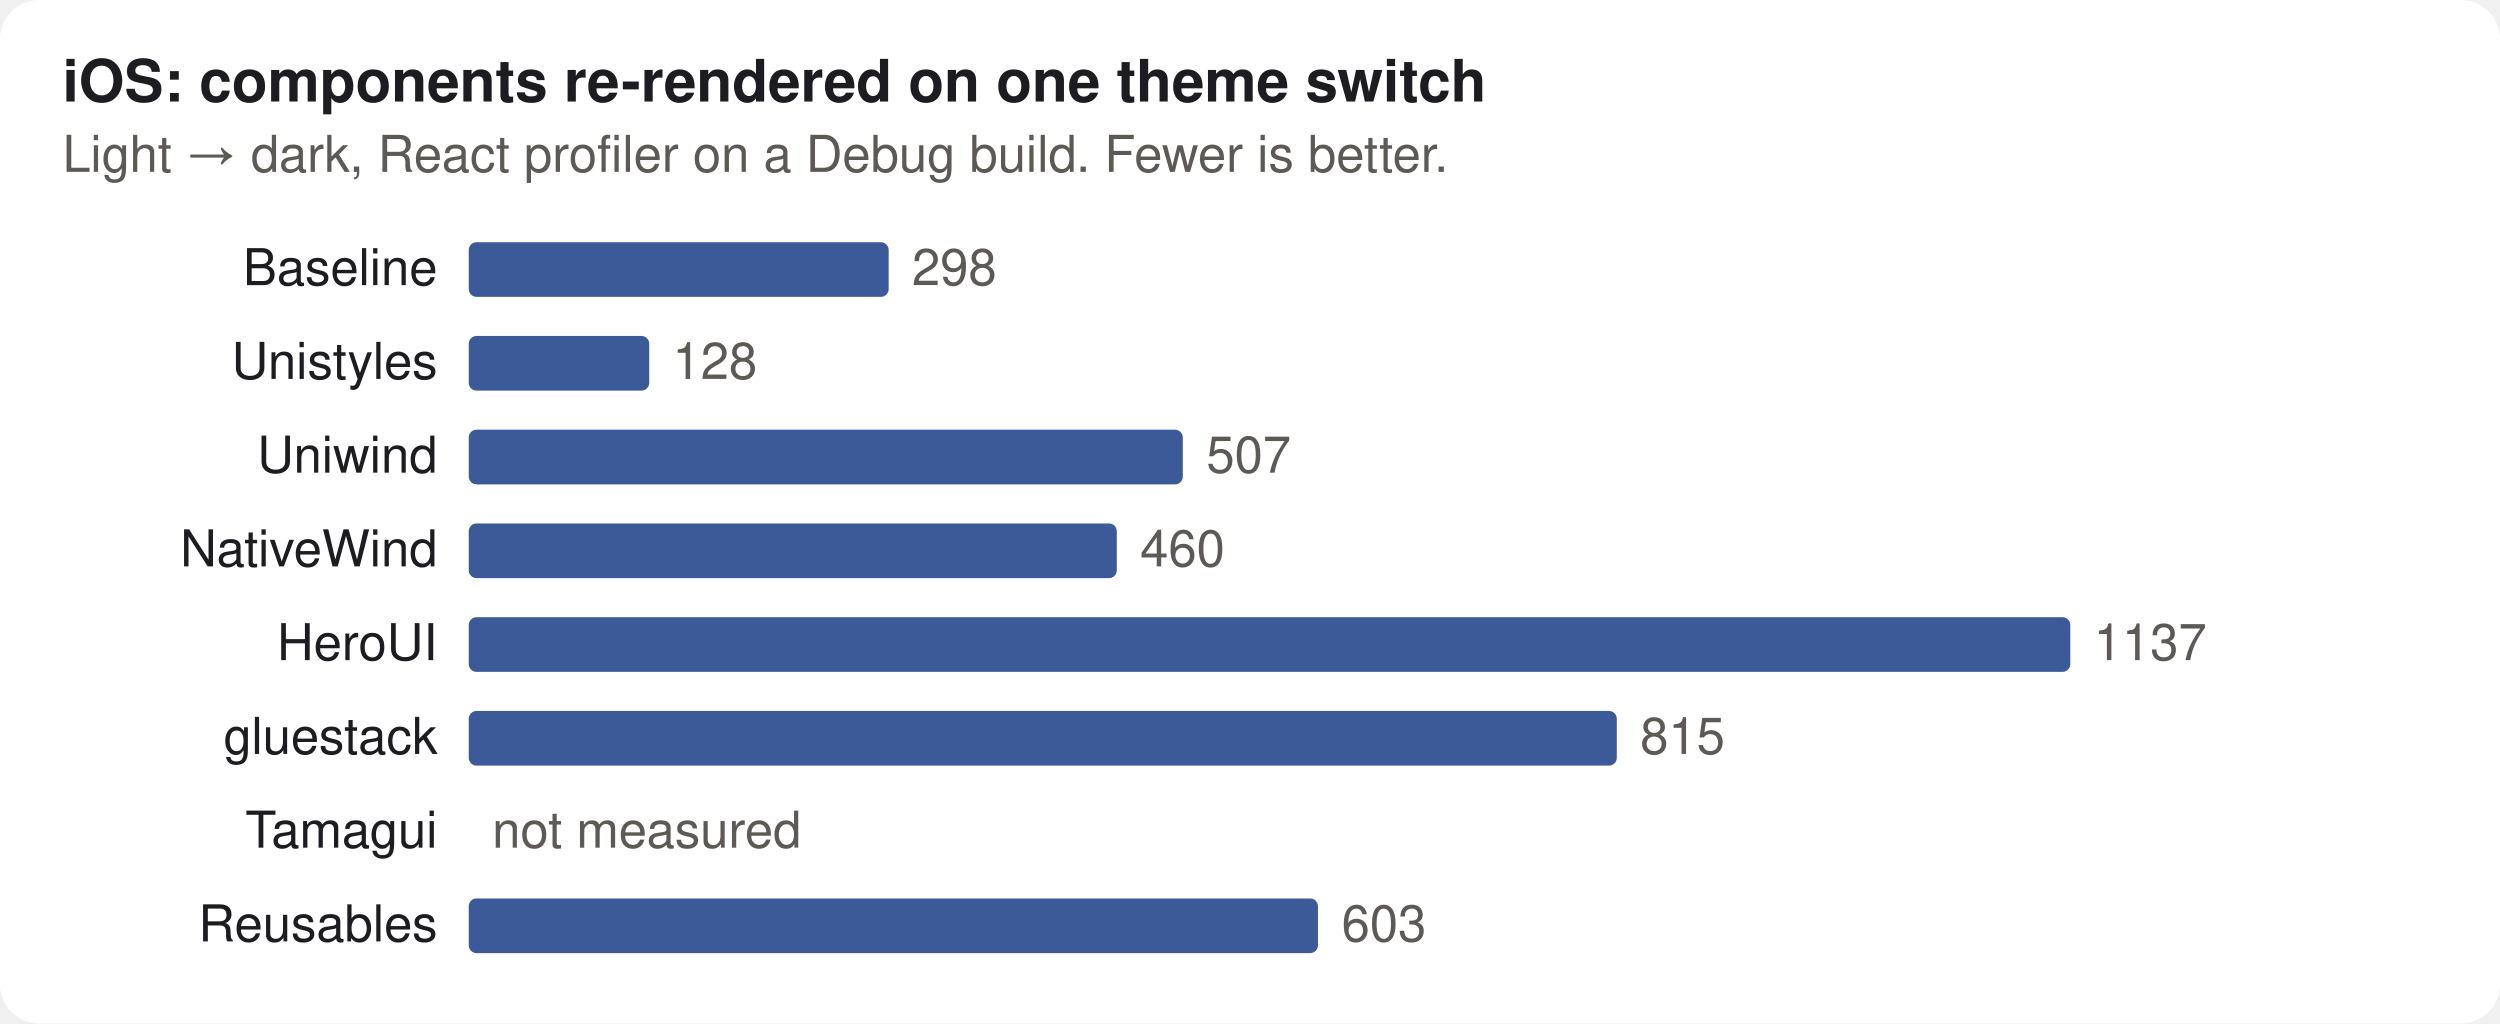
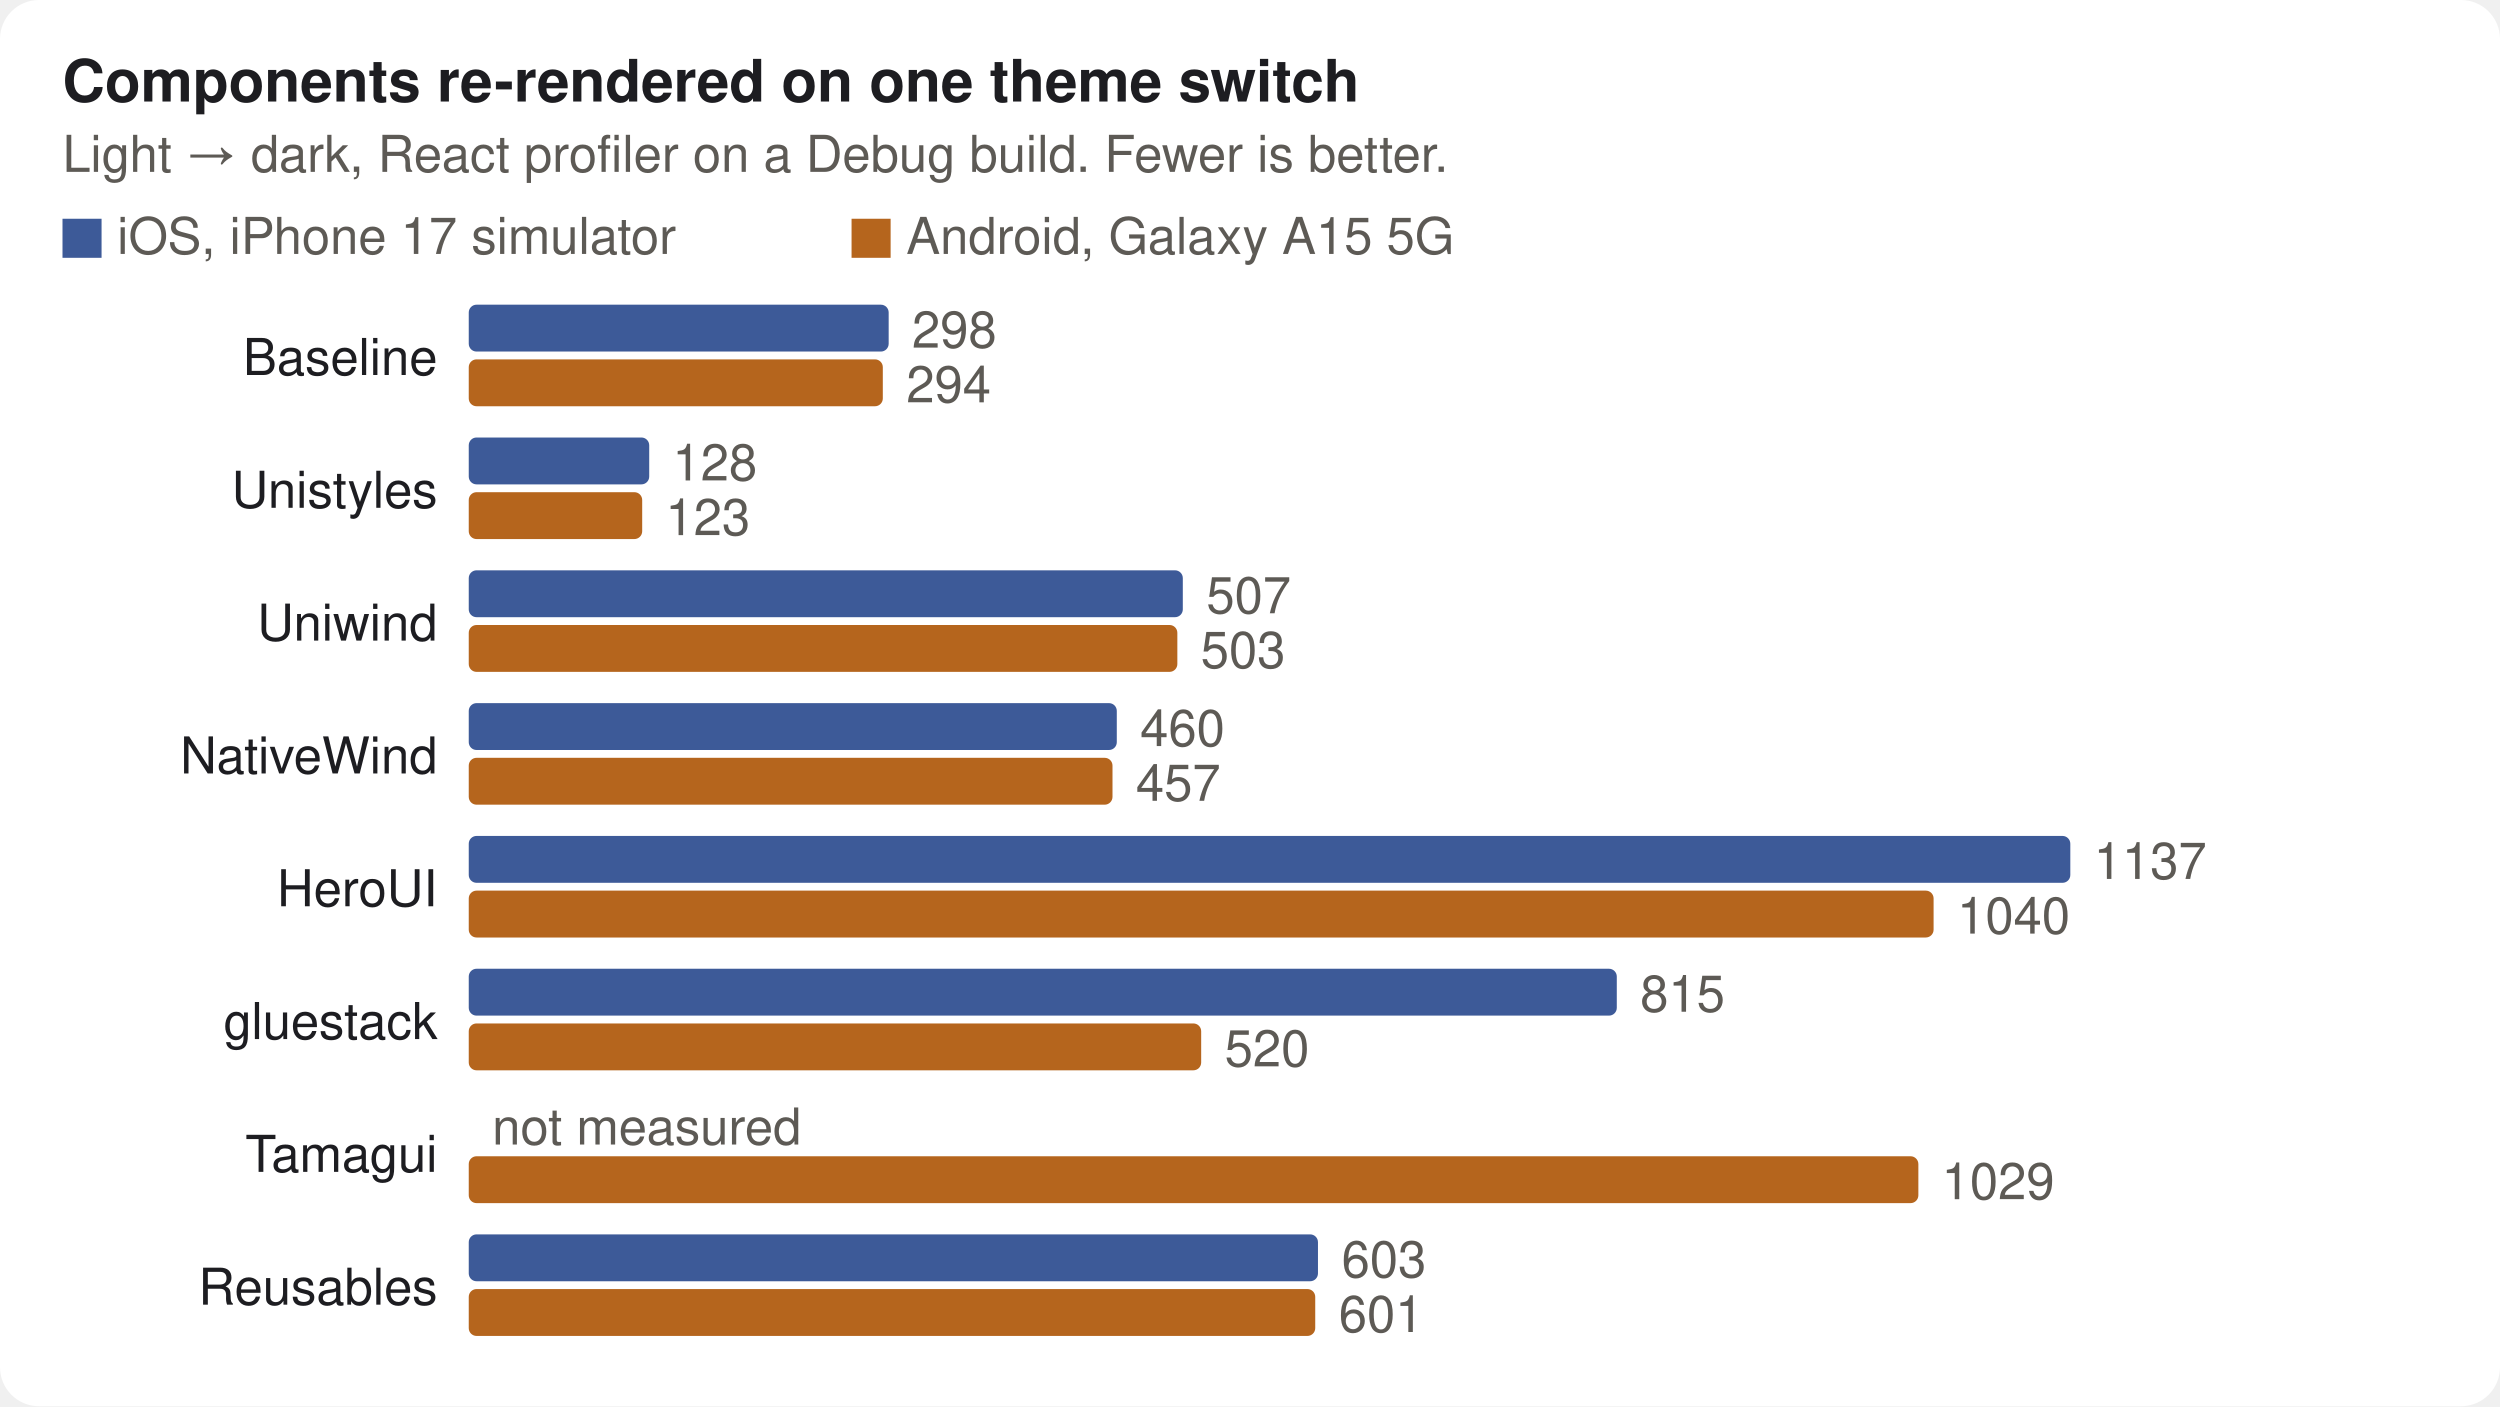
- <svg xmlns="http://www.w3.org/2000/svg" viewBox="0 0 640 262" width="640" height="262" role="img" aria-label="iOS: components re-rendered on one theme switch">
+ <svg xmlns="http://www.w3.org/2000/svg" viewBox="0 0 640 360" width="640" height="360" role="img" aria-label="Components re-rendered on one theme switch">
  <style>
svg { font: 13px -apple-system, BlinkMacSystemFont, "Segoe UI", Helvetica, Arial, sans-serif; }
.bg { fill: #ffffff; } .h { fill: #1d1d21; font-size: 15px; font-weight: 700; } .sub, .val { fill: #5d5a55; } .lbl { fill: #1d1d21; }
.ios { fill: #3d5a98; } .android { fill: #b5651d; }
@media (prefers-color-scheme: dark) { .bg { fill: #1d1d21; } .h, .lbl { fill: #ececee; } .sub, .val { fill: #a3a09b; } .ios { fill: #8fb0ef; } .android { fill: #f0a868; } }
</style>
-   <rect width="640" height="262" rx="10" class="bg" />
-   <text x="16" y="26" class="h">iOS: components re-rendered on one theme switch</text>
+   <rect width="640" height="360" rx="10" class="bg" />
+   <text x="16" y="26" class="h">Components re-rendered on one theme switch</text>
  <text x="16" y="44" class="sub">Light → dark, React profiler on a Debug build. Fewer is better.</text>
-   <text x="112" y="73" text-anchor="end" class="lbl">Baseline</text>
-   <rect x="120" y="62" width="107.5" height="14" rx="2" class="ios" />
-   <text x="233.458" y="73" class="val">298</text>
-   <text x="112" y="97" text-anchor="end" class="lbl">Unistyles</text>
-   <rect x="120" y="86" width="46.2" height="14" rx="2" class="ios" />
-   <text x="172.157" y="97" class="val">128</text>
-   <text x="112" y="121" text-anchor="end" class="lbl">Uniwind</text>
-   <rect x="120" y="110" width="182.8" height="14" rx="2" class="ios" />
-   <text x="308.823" y="121" class="val">507</text>
-   <text x="112" y="145" text-anchor="end" class="lbl">NativeWind</text>
-   <rect x="120" y="134" width="165.9" height="14" rx="2" class="ios" />
-   <text x="291.875" y="145" class="val">460</text>
-   <text x="112" y="169" text-anchor="end" class="lbl">HeroUI</text>
-   <rect x="120" y="158" width="410.0" height="14" rx="2" class="ios" />
-   <text x="536" y="169" class="val">1137</text>
-   <text x="112" y="193" text-anchor="end" class="lbl">gluestack</text>
-   <rect x="120" y="182" width="293.9" height="14" rx="2" class="ios" />
-   <text x="419.887" y="193" class="val">815</text>
-   <text x="112" y="217" text-anchor="end" class="lbl">Tamagui</text>
-   <text x="126" y="217" class="val">not measured</text>
-   <text x="112" y="241" text-anchor="end" class="lbl">Reusables</text>
-   <rect x="120" y="230" width="217.4" height="14" rx="2" class="ios" />
-   <text x="343.441" y="241" class="val">603</text>
+   <rect x="16" y="56" width="10" height="10" class="ios" />
+   <text x="30" y="65" class="sub">iOS, iPhone 17 simulator</text>
+   <rect x="218" y="56" width="10" height="10" class="android" />
+   <text x="232" y="65" class="sub">Android, Galaxy A15 5G</text>
+   <text x="112" y="96" text-anchor="end" class="lbl">Baseline</text>
+   <rect x="120" y="78" width="107.5" height="12" rx="2" class="ios" />
+   <text x="233.458" y="89" class="val">298</text>
+   <rect x="120" y="92" width="106.0" height="12" rx="2" class="android" />
+   <text x="232.016" y="103" class="val">294</text>
+   <text x="112" y="130" text-anchor="end" class="lbl">Unistyles</text>
+   <rect x="120" y="112" width="46.2" height="12" rx="2" class="ios" />
+   <text x="172.157" y="123" class="val">128</text>
+   <rect x="120" y="126" width="44.4" height="12" rx="2" class="android" />
+   <text x="170.354" y="137" class="val">123</text>
+   <text x="112" y="164" text-anchor="end" class="lbl">Uniwind</text>
+   <rect x="120" y="146" width="182.8" height="12" rx="2" class="ios" />
+   <text x="308.823" y="157" class="val">507</text>
+   <rect x="120" y="160" width="181.4" height="12" rx="2" class="android" />
+   <text x="307.381" y="171" class="val">503</text>
+   <text x="112" y="198" text-anchor="end" class="lbl">NativeWind</text>
+   <rect x="120" y="180" width="165.9" height="12" rx="2" class="ios" />
+   <text x="291.875" y="191" class="val">460</text>
+   <rect x="120" y="194" width="164.8" height="12" rx="2" class="android" />
+   <text x="290.793" y="205" class="val">457</text>
+   <text x="112" y="232" text-anchor="end" class="lbl">HeroUI</text>
+   <rect x="120" y="214" width="410.0" height="12" rx="2" class="ios" />
+   <text x="536" y="225" class="val">1137</text>
+   <rect x="120" y="228" width="375.0" height="12" rx="2" class="android" />
+   <text x="501.022" y="239" class="val">1040</text>
+   <text x="112" y="266" text-anchor="end" class="lbl">gluestack</text>
+   <rect x="120" y="248" width="293.9" height="12" rx="2" class="ios" />
+   <text x="419.887" y="259" class="val">815</text>
+   <rect x="120" y="262" width="187.5" height="12" rx="2" class="android" />
+   <text x="313.511" y="273" class="val">520</text>
+   <text x="112" y="300" text-anchor="end" class="lbl">Tamagui</text>
+   <text x="126" y="293" class="val">not measured</text>
+   <rect x="120" y="296" width="371.1" height="12" rx="2" class="android" />
+   <text x="497.055" y="307" class="val">1029</text>
+   <text x="112" y="334" text-anchor="end" class="lbl">Reusables</text>
+   <rect x="120" y="316" width="217.4" height="12" rx="2" class="ios" />
+   <text x="343.441" y="327" class="val">603</text>
+   <rect x="120" y="330" width="216.7" height="12" rx="2" class="android" />
+   <text x="342.719" y="341" class="val">601</text>
</svg>
